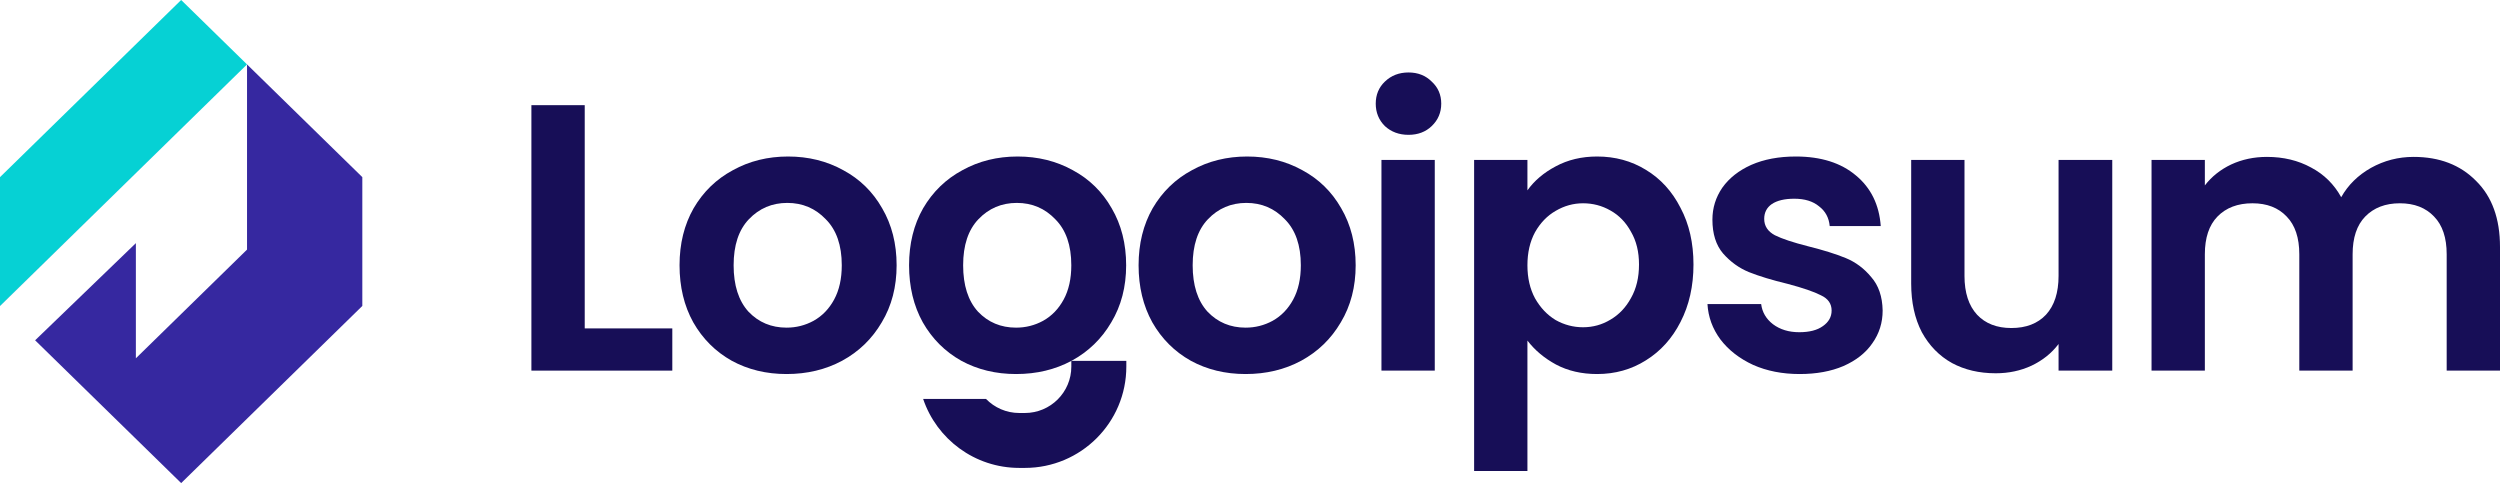
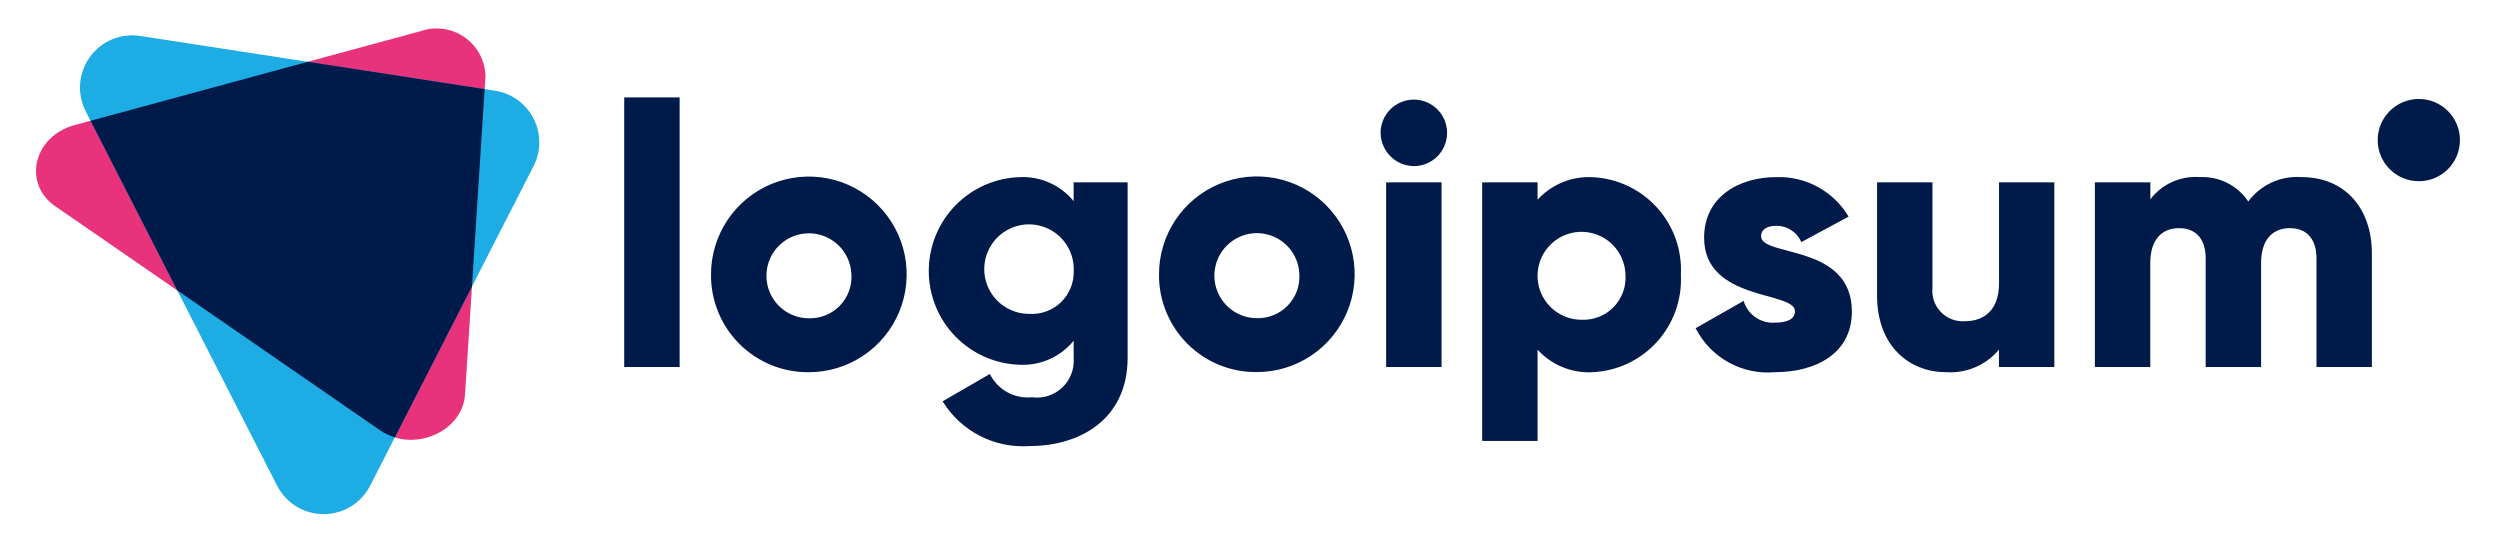
- <svg xmlns="http://www.w3.org/2000/svg" width="207" height="40" viewBox="0 0 207 40" fill="none">
-   <path d="M199.842 12.991C201.986 12.991 203.71 13.652 205.013 14.974C206.338 16.276 207 18.102 207 20.453V30.687H202.585V21.052C202.585 19.687 202.239 18.648 201.545 17.934C200.851 17.199 199.905 16.832 198.707 16.832C197.509 16.832 196.552 17.199 195.837 17.934C195.144 18.648 194.797 19.687 194.797 21.052V30.687H190.382V21.052C190.382 19.687 190.035 18.648 189.341 17.934C188.648 17.199 187.702 16.832 186.504 16.832C185.284 16.832 184.317 17.199 183.602 17.934C182.909 18.648 182.562 19.687 182.562 21.052V30.687H178.147V13.242H182.562V15.352C183.129 14.617 183.855 14.04 184.738 13.62C185.642 13.2 186.63 12.991 187.702 12.991C189.068 12.991 190.287 13.284 191.36 13.872C192.432 14.439 193.262 15.258 193.851 16.328C194.418 15.321 195.238 14.512 196.31 13.904C197.403 13.295 198.581 12.991 199.842 12.991Z" fill="#170E57" />
-   <path d="M174.895 13.242V30.687H170.449V28.483C169.881 29.238 169.135 29.837 168.21 30.278C167.306 30.698 166.318 30.907 165.246 30.907C163.88 30.907 162.671 30.624 161.62 30.057C160.569 29.47 159.738 28.619 159.129 27.507C158.54 26.373 158.246 25.03 158.246 23.476V13.242H162.66V22.846C162.66 24.232 163.007 25.302 163.701 26.058C164.395 26.793 165.341 27.16 166.539 27.16C167.758 27.16 168.715 26.793 169.408 26.058C170.102 25.302 170.449 24.232 170.449 22.846V13.242H174.895Z" fill="#170E57" />
-   <path d="M149.009 30.97C147.58 30.97 146.297 30.718 145.162 30.215C144.027 29.69 143.123 28.987 142.45 28.105C141.798 27.223 141.441 26.247 141.378 25.177H145.824C145.908 25.848 146.234 26.405 146.802 26.845C147.39 27.286 148.116 27.507 148.977 27.507C149.818 27.507 150.47 27.339 150.933 27.003C151.416 26.667 151.658 26.237 151.658 25.712C151.658 25.145 151.363 24.725 150.775 24.452C150.207 24.158 149.293 23.843 148.031 23.508C146.728 23.193 145.656 22.867 144.815 22.532C143.995 22.196 143.281 21.681 142.671 20.988C142.082 20.296 141.788 19.362 141.788 18.186C141.788 17.22 142.061 16.339 142.608 15.541C143.175 14.743 143.974 14.114 145.004 13.652C146.055 13.19 147.285 12.959 148.694 12.959C150.775 12.959 152.436 13.484 153.676 14.533C154.916 15.562 155.599 16.958 155.726 18.721H151.5C151.437 18.029 151.143 17.483 150.617 17.084C150.113 16.664 149.429 16.454 148.568 16.454C147.769 16.454 147.149 16.601 146.707 16.895C146.287 17.189 146.076 17.598 146.076 18.123C146.076 18.711 146.371 19.162 146.959 19.477C147.548 19.771 148.462 20.075 149.703 20.39C150.964 20.705 152.005 21.03 152.825 21.366C153.644 21.702 154.349 22.227 154.937 22.941C155.547 23.634 155.862 24.557 155.883 25.712C155.883 26.72 155.599 27.622 155.032 28.42C154.485 29.218 153.686 29.847 152.635 30.309C151.605 30.75 150.396 30.97 149.009 30.97Z" fill="#170E57" />
-   <path d="M126.471 15.761C127.039 14.964 127.817 14.303 128.805 13.778C129.814 13.232 130.959 12.959 132.242 12.959C133.734 12.959 135.08 13.326 136.278 14.061C137.497 14.796 138.454 15.845 139.148 17.21C139.862 18.553 140.22 20.117 140.22 21.902C140.22 23.686 139.862 25.271 139.148 26.657C138.454 28.021 137.497 29.081 136.278 29.837C135.08 30.593 133.734 30.97 132.242 30.97C130.959 30.97 129.824 30.708 128.836 30.183C127.869 29.658 127.081 28.997 126.471 28.199V39H122.057V13.242H126.471V15.761ZM135.71 21.902C135.71 20.852 135.49 19.949 135.048 19.194C134.628 18.417 134.06 17.829 133.345 17.43C132.652 17.032 131.895 16.832 131.075 16.832C130.276 16.832 129.519 17.042 128.805 17.462C128.111 17.861 127.543 18.448 127.102 19.225C126.681 20.002 126.471 20.915 126.471 21.965C126.471 23.014 126.681 23.927 127.102 24.704C127.543 25.481 128.111 26.079 128.805 26.499C129.519 26.898 130.276 27.097 131.075 27.097C131.895 27.097 132.652 26.887 133.345 26.468C134.06 26.048 134.628 25.449 135.048 24.673C135.49 23.896 135.71 22.972 135.71 21.902Z" fill="#170E57" />
-   <path d="M116.623 11.164C115.845 11.164 115.193 10.923 114.668 10.44C114.163 9.936 113.911 9.317 113.911 8.582C113.911 7.847 114.163 7.239 114.668 6.756C115.193 6.252 115.845 6 116.623 6C117.401 6 118.042 6.252 118.546 6.756C119.072 7.239 119.335 7.847 119.335 8.582C119.335 9.317 119.072 9.936 118.546 10.44C118.042 10.923 117.401 11.164 116.623 11.164ZM118.799 13.242V30.687H114.384V13.242H118.799Z" fill="#170E57" />
-   <path d="M103.136 30.97C101.455 30.97 99.941 30.603 98.596 29.868C97.25 29.113 96.189 28.052 95.411 26.688C94.654 25.323 94.275 23.749 94.275 21.965C94.275 20.18 94.664 18.606 95.442 17.241C96.241 15.877 97.324 14.827 98.69 14.093C100.057 13.337 101.581 12.959 103.262 12.959C104.944 12.959 106.468 13.337 107.835 14.093C109.201 14.827 110.273 15.877 111.051 17.241C111.85 18.606 112.249 20.18 112.249 21.965C112.249 23.749 111.839 25.323 111.02 26.688C110.221 28.052 109.128 29.113 107.74 29.868C106.374 30.603 104.839 30.97 103.136 30.97ZM103.136 27.129C103.935 27.129 104.681 26.94 105.375 26.562C106.09 26.163 106.657 25.575 107.078 24.799C107.498 24.022 107.709 23.077 107.709 21.965C107.709 20.306 107.267 19.036 106.384 18.155C105.522 17.252 104.461 16.801 103.199 16.801C101.938 16.801 100.876 17.252 100.014 18.155C99.174 19.036 98.753 20.306 98.753 21.965C98.753 23.623 99.163 24.904 99.983 25.806C100.824 26.688 101.875 27.129 103.136 27.129Z" fill="#170E57" />
-   <path d="M84.132 30.97C82.45 30.97 80.936 30.603 79.591 29.868C78.245 29.113 77.184 28.052 76.406 26.688C75.649 25.323 75.271 23.749 75.271 21.965C75.271 20.18 75.66 18.606 76.437 17.241C77.236 15.877 78.319 14.827 79.685 14.093C81.052 13.337 82.576 12.959 84.258 12.959C85.939 12.959 87.463 13.337 88.83 14.093C90.196 14.827 91.268 15.877 92.046 17.241C92.845 18.606 93.245 20.18 93.245 21.965C93.245 23.749 92.835 25.323 92.015 26.688C91.216 28.052 90.123 29.113 88.735 29.868C87.369 30.603 85.834 30.97 84.132 30.97ZM84.132 27.129C84.93 27.129 85.677 26.94 86.37 26.562C87.085 26.163 87.653 25.575 88.073 24.799C88.493 24.022 88.704 23.077 88.704 21.965C88.704 20.306 88.262 19.036 87.379 18.155C86.517 17.252 85.456 16.801 84.195 16.801C82.933 16.801 81.872 17.252 81.01 18.155C80.169 19.036 79.748 20.306 79.748 21.965C79.748 23.623 80.158 24.904 80.978 25.806C81.819 26.688 82.87 27.129 84.132 27.129Z" fill="#170E57" />
-   <path d="M65.127 30.97C63.445 30.97 61.931 30.603 60.586 29.868C59.24 29.113 58.179 28.052 57.401 26.688C56.644 25.323 56.266 23.749 56.266 21.965C56.266 20.18 56.655 18.606 57.433 17.241C58.231 15.877 59.314 14.827 60.681 14.093C62.047 13.337 63.571 12.959 65.253 12.959C66.935 12.959 68.459 13.337 69.825 14.093C71.192 14.827 72.264 15.877 73.041 17.241C73.84 18.606 74.24 20.18 74.24 21.965C74.24 23.749 73.83 25.323 73.01 26.688C72.211 28.052 71.118 29.113 69.731 29.868C68.364 30.603 66.829 30.97 65.127 30.97ZM65.127 27.129C65.925 27.129 66.672 26.94 67.365 26.562C68.08 26.163 68.648 25.575 69.068 24.799C69.489 24.022 69.699 23.077 69.699 21.965C69.699 20.306 69.257 19.036 68.375 18.155C67.513 17.252 66.451 16.801 65.19 16.801C63.928 16.801 62.867 17.252 62.005 18.155C61.164 19.036 60.744 20.306 60.744 21.965C60.744 23.623 61.154 24.904 61.973 25.806C62.814 26.688 63.865 27.129 65.127 27.129Z" fill="#170E57" />
-   <path d="M48.415 27.192H55.667V30.687H44V8.708H48.415V27.192Z" fill="#170E57" />
-   <path d="M76.436 33.03C77.554 36.351 80.697 38.743 84.399 38.743H84.86C89.499 38.743 93.26 34.988 93.26 30.355V29.881H88.706V30.355C88.706 32.476 86.984 34.196 84.86 34.196H84.399C83.317 34.196 82.339 33.749 81.64 33.03H76.436Z" fill="#170E57" />
-   <path d="M15 0L20.454 5.333L0 25.333V14.667L15 0Z" fill="#06D1D4" />
-   <path d="M2.908 28.177L15 40L30 25.333V14.667L20.454 5.333L0 25.333L0.004 25.337L20.454 5.333V20.667L11.25 29.667V20.132L2.908 28.177Z" fill="#3628A0" />
+ <svg xmlns="http://www.w3.org/2000/svg" id="logo-12" width="138" height="30" viewBox="0 0 138 30" fill="none">
+   <path d="M20.99 23.759L3.05 11.384C1.232 10.13 1.85 7.519 4.117 6.905L23.184 1.73C23.588 1.584 24.021 1.537 24.447 1.592C24.872 1.647 25.279 1.803 25.633 2.047C25.986 2.29 26.276 2.615 26.48 2.993C26.683 3.371 26.792 3.793 26.8 4.222L25.67 21.771C25.536 23.854 22.808 25.013 20.99 23.759Z" class="ccompli2" fill="#E9327C" />
+   <path d="M15.3 26.814L4.731 6.145C4.489 5.672 4.383 5.142 4.424 4.612C4.464 4.083 4.651 3.575 4.962 3.145C5.273 2.714 5.696 2.378 6.186 2.173C6.676 1.969 7.213 1.903 7.738 1.984L27.325 5.007C27.776 5.077 28.204 5.252 28.574 5.52C28.944 5.787 29.245 6.138 29.452 6.544C29.66 6.951 29.768 7.4 29.768 7.857C29.768 8.313 29.66 8.763 29.452 9.169L20.429 26.815C20.187 27.287 19.819 27.682 19.367 27.958C18.914 28.234 18.394 28.38 17.864 28.38C17.334 28.38 16.814 28.234 16.362 27.958C15.909 27.681 15.542 27.286 15.3 26.814V26.814Z" class="ccompli1" fill="#1DACE3" />
+   <path d="M26.752 4.918L16.988 3.411L5 6.666L9.785 16.027L20.99 23.759C21.237 23.928 21.509 24.057 21.796 24.142L26.052 15.819L26.752 4.918Z" class="ccustom" fill="#001A49" />
+   <path d="M76.209 7.334C76.209 6.971 76.317 6.616 76.518 6.315C76.72 6.013 77.007 5.778 77.342 5.639C77.677 5.5 78.046 5.463 78.402 5.534C78.758 5.605 79.085 5.78 79.341 6.036C79.598 6.293 79.773 6.62 79.844 6.976C79.915 7.332 79.878 7.701 79.739 8.036C79.6 8.372 79.365 8.658 79.064 8.86C78.762 9.061 78.407 9.169 78.044 9.169C77.559 9.164 77.095 8.969 76.752 8.626C76.409 8.283 76.214 7.819 76.209 7.334V7.334ZM76.515 10.066H79.574V20.26H76.515V10.066Z" class="ccustom" fill="#001A49" />
+   <path d="M92.784 15.163C92.82 15.837 92.721 16.511 92.496 17.147C92.269 17.782 91.92 18.367 91.467 18.868C91.015 19.368 90.467 19.774 89.857 20.062C89.247 20.35 88.586 20.514 87.912 20.546C87.345 20.577 86.778 20.481 86.253 20.266C85.727 20.051 85.256 19.722 84.874 19.302V24.338H81.816V10.066H84.874V11.024C85.257 10.604 85.728 10.275 86.253 10.06C86.778 9.845 87.345 9.75 87.912 9.781C88.586 9.812 89.247 9.977 89.857 10.265C90.467 10.553 91.014 10.959 91.467 11.459C91.92 11.959 92.269 12.544 92.496 13.179C92.721 13.815 92.82 14.489 92.784 15.163ZM89.726 15.163C89.714 14.686 89.561 14.223 89.287 13.832C89.014 13.441 88.63 13.139 88.186 12.965C87.742 12.79 87.255 12.751 86.789 12.851C86.322 12.952 85.895 13.188 85.562 13.53C85.229 13.871 85.004 14.304 84.915 14.773C84.826 15.242 84.878 15.727 85.063 16.167C85.249 16.607 85.56 16.982 85.958 17.246C86.356 17.51 86.823 17.651 87.3 17.651C87.628 17.666 87.955 17.611 88.26 17.49C88.565 17.37 88.842 17.186 89.071 16.951C89.3 16.716 89.477 16.435 89.59 16.127C89.703 15.819 89.749 15.49 89.726 15.163V15.163Z" class="ccustom" fill="#001A49" />
+   <path d="M102.223 17.2C102.223 19.545 100.184 20.544 97.982 20.544C97.093 20.625 96.199 20.436 95.418 20.003C94.636 19.571 94.003 18.914 93.599 18.117L96.249 16.609C96.357 16.977 96.588 17.297 96.903 17.516C97.219 17.734 97.6 17.838 97.982 17.809C98.716 17.809 99.082 17.584 99.082 17.177C99.082 16.055 94.067 16.647 94.067 13.119C94.067 10.897 95.942 9.776 98.067 9.776C98.864 9.751 99.653 9.94 100.352 10.324C101.052 10.707 101.635 11.271 102.042 11.957L99.433 13.364C99.319 13.096 99.129 12.868 98.886 12.708C98.643 12.548 98.358 12.463 98.067 12.464C97.537 12.464 97.211 12.664 97.211 13.035C97.208 14.205 102.223 13.43 102.223 17.2Z" class="ccustom" fill="#001A49" />
+   <path d="M113.4 10.066V20.26H110.342V19.3C109.989 19.723 109.54 20.056 109.033 20.272C108.527 20.489 107.976 20.582 107.426 20.544C105.367 20.544 103.614 19.076 103.614 16.323V10.066H106.672V15.877C106.646 16.12 106.674 16.366 106.753 16.597C106.832 16.828 106.96 17.039 107.129 17.216C107.298 17.393 107.503 17.53 107.73 17.619C107.958 17.709 108.202 17.747 108.446 17.732C109.567 17.732 110.346 17.08 110.346 15.632V10.066H113.4Z" class="ccustom" fill="#001A49" />
+   <path d="M130.928 14V20.26H127.87V14.266C127.87 13.247 127.38 12.594 126.402 12.594C125.382 12.594 124.812 13.308 124.812 14.511V20.26H121.753V14.266C121.753 13.247 121.264 12.594 120.285 12.594C119.266 12.594 118.695 13.308 118.695 14.511V20.26H115.637V10.066H118.7V11C119.017 10.584 119.433 10.254 119.91 10.041C120.387 9.827 120.911 9.736 121.432 9.777C121.955 9.751 122.477 9.862 122.945 10.098C123.413 10.333 123.812 10.686 124.103 11.122C124.442 10.666 124.891 10.303 125.408 10.068C125.925 9.833 126.494 9.733 127.06 9.777C129.4 9.781 130.928 11.452 130.928 14Z" class="ccustom" fill="#001A49" />
+   <path d="M133.519 10.003C134.773 10.003 135.789 8.987 135.789 7.733C135.789 6.479 134.773 5.463 133.519 5.463C132.265 5.463 131.249 6.479 131.249 7.733C131.249 8.987 132.265 10.003 133.519 10.003Z" class="ccustom" fill="#001A49" />
+   <path d="M34.457 5.377H37.516V20.26H34.457V5.377ZM39.248 15.163C39.245 14.094 39.559 13.049 40.15 12.158C40.741 11.268 41.583 10.573 42.57 10.162C43.556 9.751 44.642 9.641 45.691 9.848C46.74 10.054 47.703 10.567 48.46 11.322C49.217 12.076 49.733 13.038 49.943 14.086C50.153 15.134 50.047 16.221 49.639 17.209C49.23 18.196 48.538 19.041 47.65 19.635C46.761 20.229 45.717 20.546 44.648 20.546C43.938 20.553 43.234 20.42 42.577 20.152C41.919 19.884 41.322 19.488 40.819 18.987C40.316 18.486 39.918 17.89 39.648 17.233C39.379 16.577 39.243 15.873 39.248 15.163V15.163ZM46.996 15.163C46.984 14.702 46.836 14.255 46.572 13.877C46.307 13.5 45.936 13.209 45.507 13.04C45.078 12.872 44.608 12.834 44.157 12.932C43.706 13.029 43.294 13.257 42.972 13.587C42.651 13.918 42.433 14.335 42.348 14.788C42.262 15.242 42.312 15.71 42.491 16.135C42.67 16.56 42.971 16.922 43.355 17.178C43.739 17.433 44.19 17.569 44.651 17.569C44.967 17.578 45.281 17.521 45.574 17.403C45.867 17.285 46.132 17.107 46.353 16.881C46.573 16.654 46.745 16.385 46.856 16.09C46.968 15.794 47.017 15.478 47 15.163H46.996ZM62.245 10.063V19.748C62.245 23.173 59.574 24.62 56.863 24.62C55.909 24.692 54.953 24.5 54.101 24.065C53.248 23.63 52.532 22.968 52.031 22.153L54.64 20.644C54.851 21.069 55.186 21.42 55.602 21.65C56.017 21.88 56.493 21.977 56.965 21.929C57.267 21.97 57.573 21.943 57.863 21.85C58.153 21.756 58.417 21.599 58.638 21.39C58.859 21.181 59.03 20.925 59.138 20.64C59.247 20.356 59.29 20.051 59.265 19.748V18.81C58.907 19.248 58.451 19.596 57.934 19.826C57.417 20.056 56.853 20.162 56.288 20.135C54.943 20.093 53.666 19.529 52.729 18.563C51.792 17.596 51.268 16.303 51.268 14.957C51.268 13.61 51.792 12.317 52.729 11.35C53.666 10.384 54.943 9.82 56.288 9.778C56.853 9.751 57.417 9.857 57.934 10.087C58.451 10.317 58.907 10.665 59.265 11.103V10.063H62.245ZM59.269 14.956C59.289 14.464 59.162 13.976 58.903 13.557C58.644 13.138 58.265 12.806 57.816 12.603C57.367 12.401 56.867 12.337 56.382 12.421C55.896 12.505 55.447 12.732 55.091 13.073C54.735 13.414 54.49 13.854 54.386 14.335C54.283 14.817 54.325 15.319 54.509 15.776C54.693 16.233 55.009 16.625 55.418 16.901C55.826 17.177 56.307 17.325 56.8 17.325C57.121 17.348 57.444 17.303 57.747 17.193C58.05 17.084 58.326 16.912 58.559 16.689C58.791 16.466 58.975 16.197 59.097 15.899C59.219 15.601 59.278 15.281 59.269 14.959V14.956ZM63.977 15.156C63.974 14.087 64.287 13.041 64.879 12.151C65.47 11.261 66.312 10.566 67.299 10.155C68.285 9.744 69.371 9.634 70.42 9.841C71.469 10.047 72.432 10.56 73.189 11.315C73.946 12.069 74.462 13.031 74.672 14.079C74.882 15.127 74.776 16.214 74.368 17.201C73.959 18.189 73.267 19.034 72.379 19.628C71.49 20.222 70.446 20.539 69.377 20.539C68.668 20.547 67.964 20.413 67.307 20.146C66.65 19.878 66.053 19.483 65.55 18.983C65.048 18.482 64.65 17.887 64.38 17.231C64.109 16.575 63.973 15.872 63.977 15.163V15.156ZM71.725 15.156C71.713 14.695 71.566 14.247 71.301 13.869C71.036 13.491 70.665 13.2 70.236 13.032C69.806 12.863 69.336 12.825 68.885 12.923C68.434 13.02 68.022 13.248 67.7 13.579C67.378 13.909 67.16 14.327 67.075 14.78C66.989 15.234 67.039 15.703 67.218 16.128C67.398 16.553 67.698 16.916 68.083 17.171C68.467 17.426 68.919 17.562 69.38 17.562C69.695 17.57 70.008 17.514 70.3 17.395C70.592 17.277 70.856 17.1 71.076 16.874C71.296 16.649 71.468 16.381 71.579 16.086C71.691 15.792 71.741 15.477 71.725 15.163V15.156Z" class="ccustom" fill="#001A49" />
</svg>
